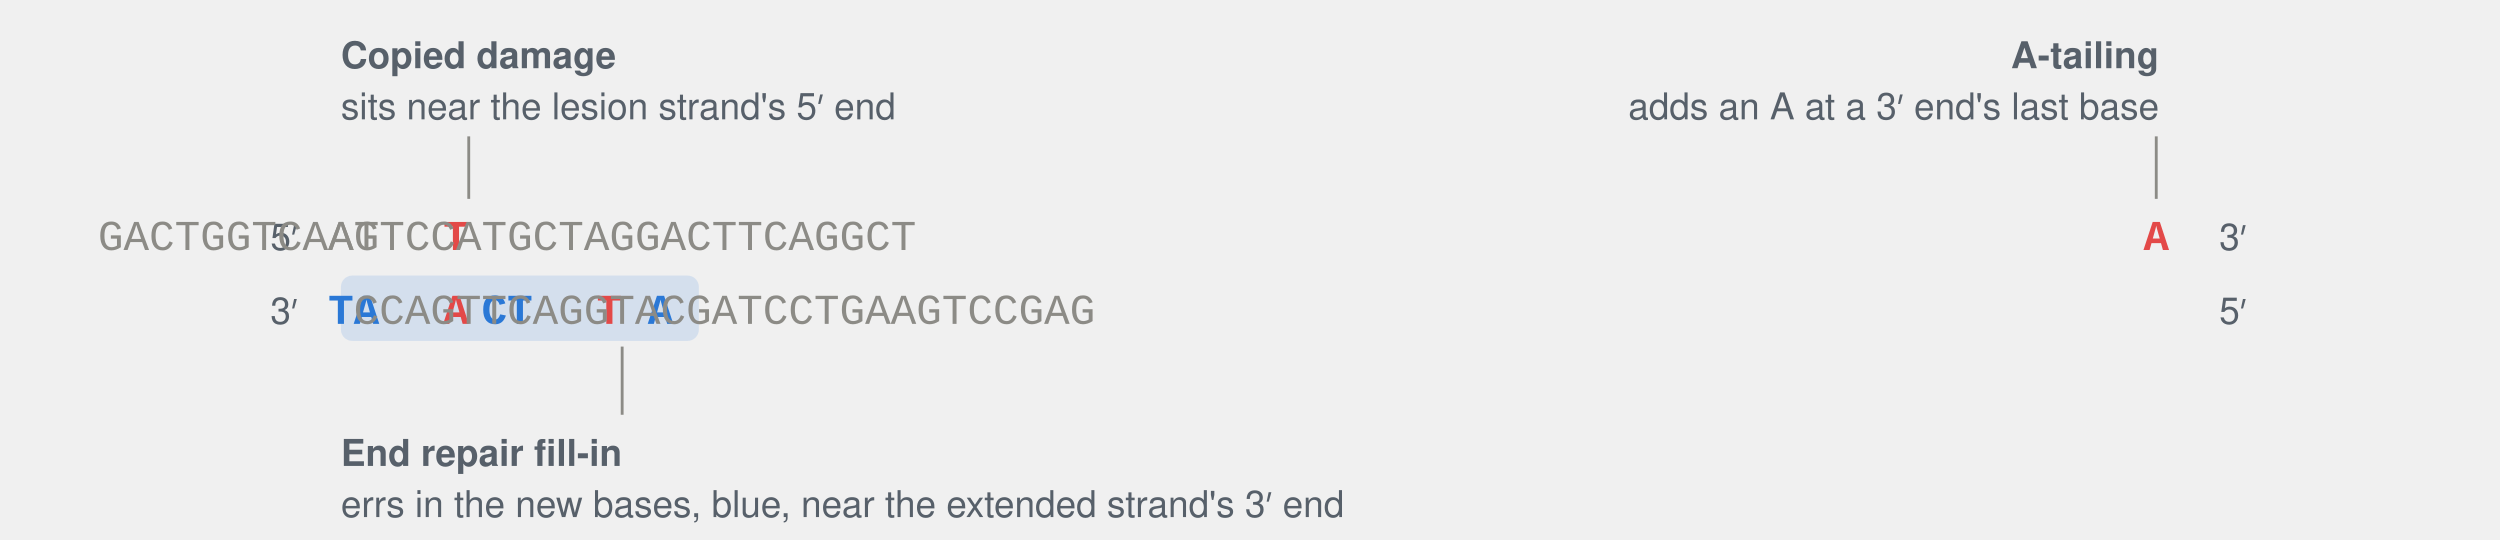
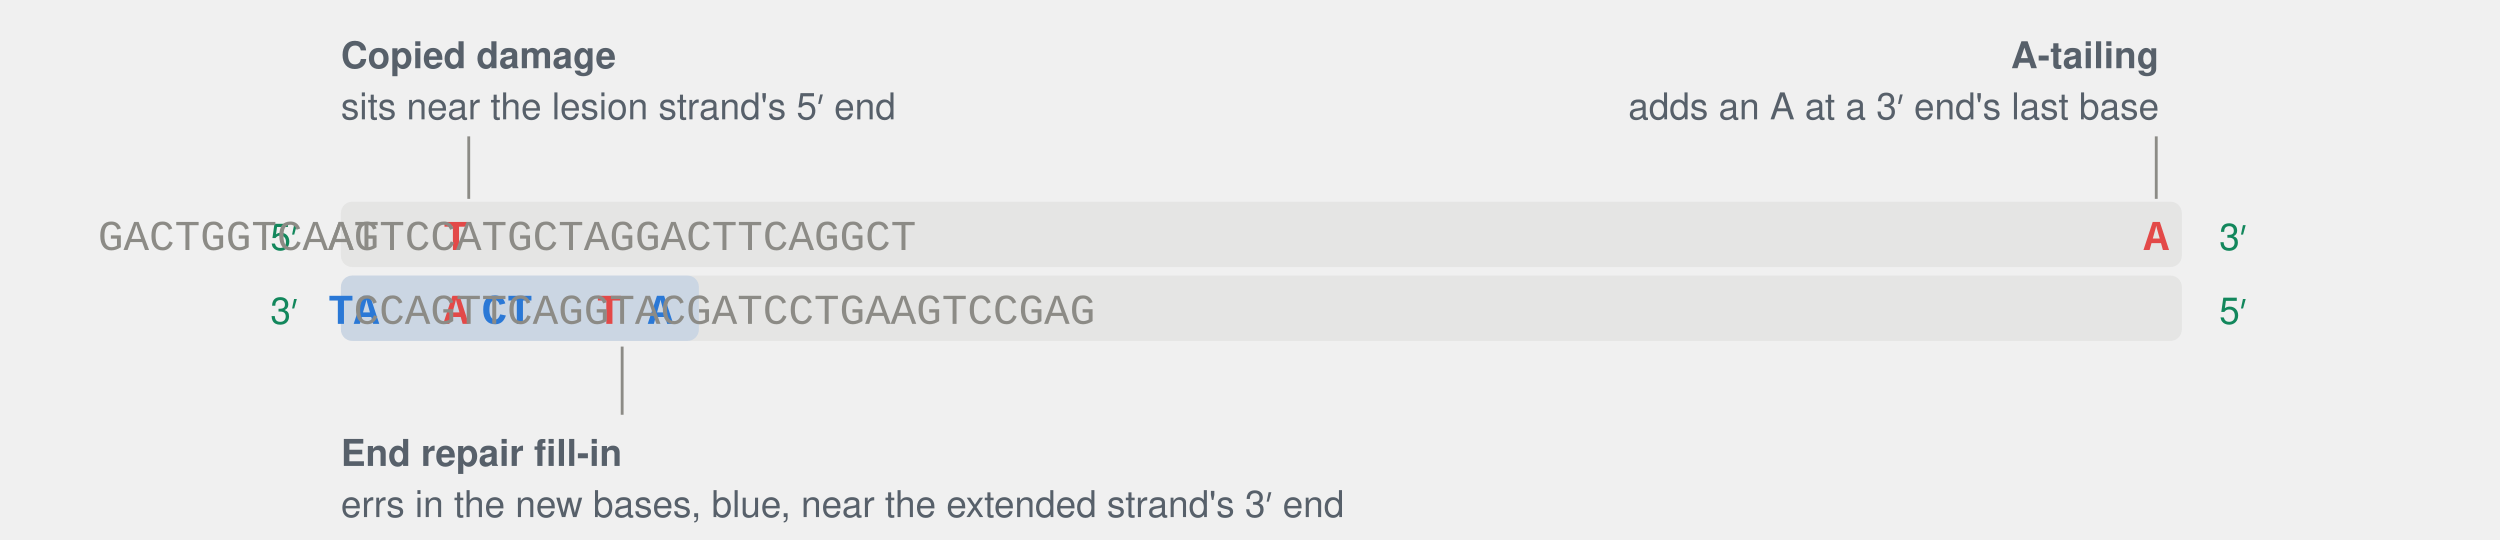
<svg xmlns="http://www.w3.org/2000/svg" width="880" height="190" viewBox="0 0 880 190" role="img" aria-labelledby="title">
  <style>
    text { font-family: Helvetica, Arial, sans-serif; }
    .ink { fill: #57606a; font-size: 13px; }
    .head { fill: #57606a; font-size: 13px; font-weight: 700; }
-     .end { fill: #57606a; font-size: 13px; }
+     .end { fill: #12875c; font-size: 13px; }
    .base { fill: #8c8b86; font-family: ui-monospace, SFMono-Regular, Menlo, Consolas, "Liberation Mono", monospace; font-size: 15px; }
    .alt { fill: #e34948; font-weight: 700; }
    .new { fill: #2a78d6; font-weight: 700; }
    .rule { stroke: #8c8b86; stroke-width: 1; fill: none; }
    .fill { fill: #2a78d6; fill-opacity: 0.14; }
+     .read { fill: #8c8b86; fill-opacity: 0.11; }
    @media (prefers-color-scheme: dark) {
-       .ink, .head, .end { fill: #9198a1; }
+       .head, .ink { fill: #9198a1; }
+       .end { fill: #1baf7a; }
+       .read { fill: #ffffff; fill-opacity: 0.12; }
    }
  </style>
  <text class="head" x="120" y="24">Copied damage</text>
  <text class="ink" x="120" y="42">sits near the lesion strand's 5′ end</text>
  <path class="rule" d="M165 48 V70" />
  <text class="head" x="760" y="24" text-anchor="end">A-tailing</text>
  <text class="ink" x="760" y="42" text-anchor="end">adds an A at a 3′ end's last base</text>
  <path class="rule" d="M759 48 V70" />
+   <rect class="read" x="120" y="71" width="648" height="23" rx="4" />
+   <rect class="read" x="120" y="97" width="648" height="23" rx="4" />
  <text class="end" x="100" y="88" text-anchor="middle">5′</text>
  <text class="base" y="88" text-anchor="middle">
    <tspan x="129 147">AT</tspan>
    <tspan class="alt" x="165">T</tspan>
    <tspan x="183 201 219 237 255 273 291 309 327 345 363 381 399 417 435 453 471 489 507 525 543 561 579 597 615 633 651 669 687 705 723 741">GACTGGTCAAGTCCATGCTAGGACTTCAGGCT</tspan>
    <tspan class="alt" x="759">A</tspan>
  </text>
  <text class="end" x="786" y="88" text-anchor="middle">3′</text>
  <rect class="fill" x="120" y="97" width="126" height="23" rx="4" />
  <text class="end" x="100" y="114" text-anchor="middle">3′</text>
  <text class="base" y="114" text-anchor="middle">
    <tspan class="new" x="129 147">TA</tspan>
    <tspan class="alt" x="165">A</tspan>
    <tspan class="new" x="183 201">CT</tspan>
    <tspan class="alt" x="219">T</tspan>
    <tspan class="new" x="237">A</tspan>
    <tspan x="255 273 291 309 327 345 363 381 399 417 435 453 471 489 507 525 543 561 579 597 615 633 651 669 687 705 723 741 759">CCAGTTCAGGTACGATCCTGAAGTCCGAG</tspan>
  </text>
  <text class="end" x="786" y="114" text-anchor="middle">5′</text>
  <path class="rule" d="M219 122 V146" />
  <text class="head" x="120" y="164">End repair fill-in</text>
  <text class="ink" x="120" y="182">errs in the new bases, blue, near the extended strand's 3′ end</text>
</svg>
